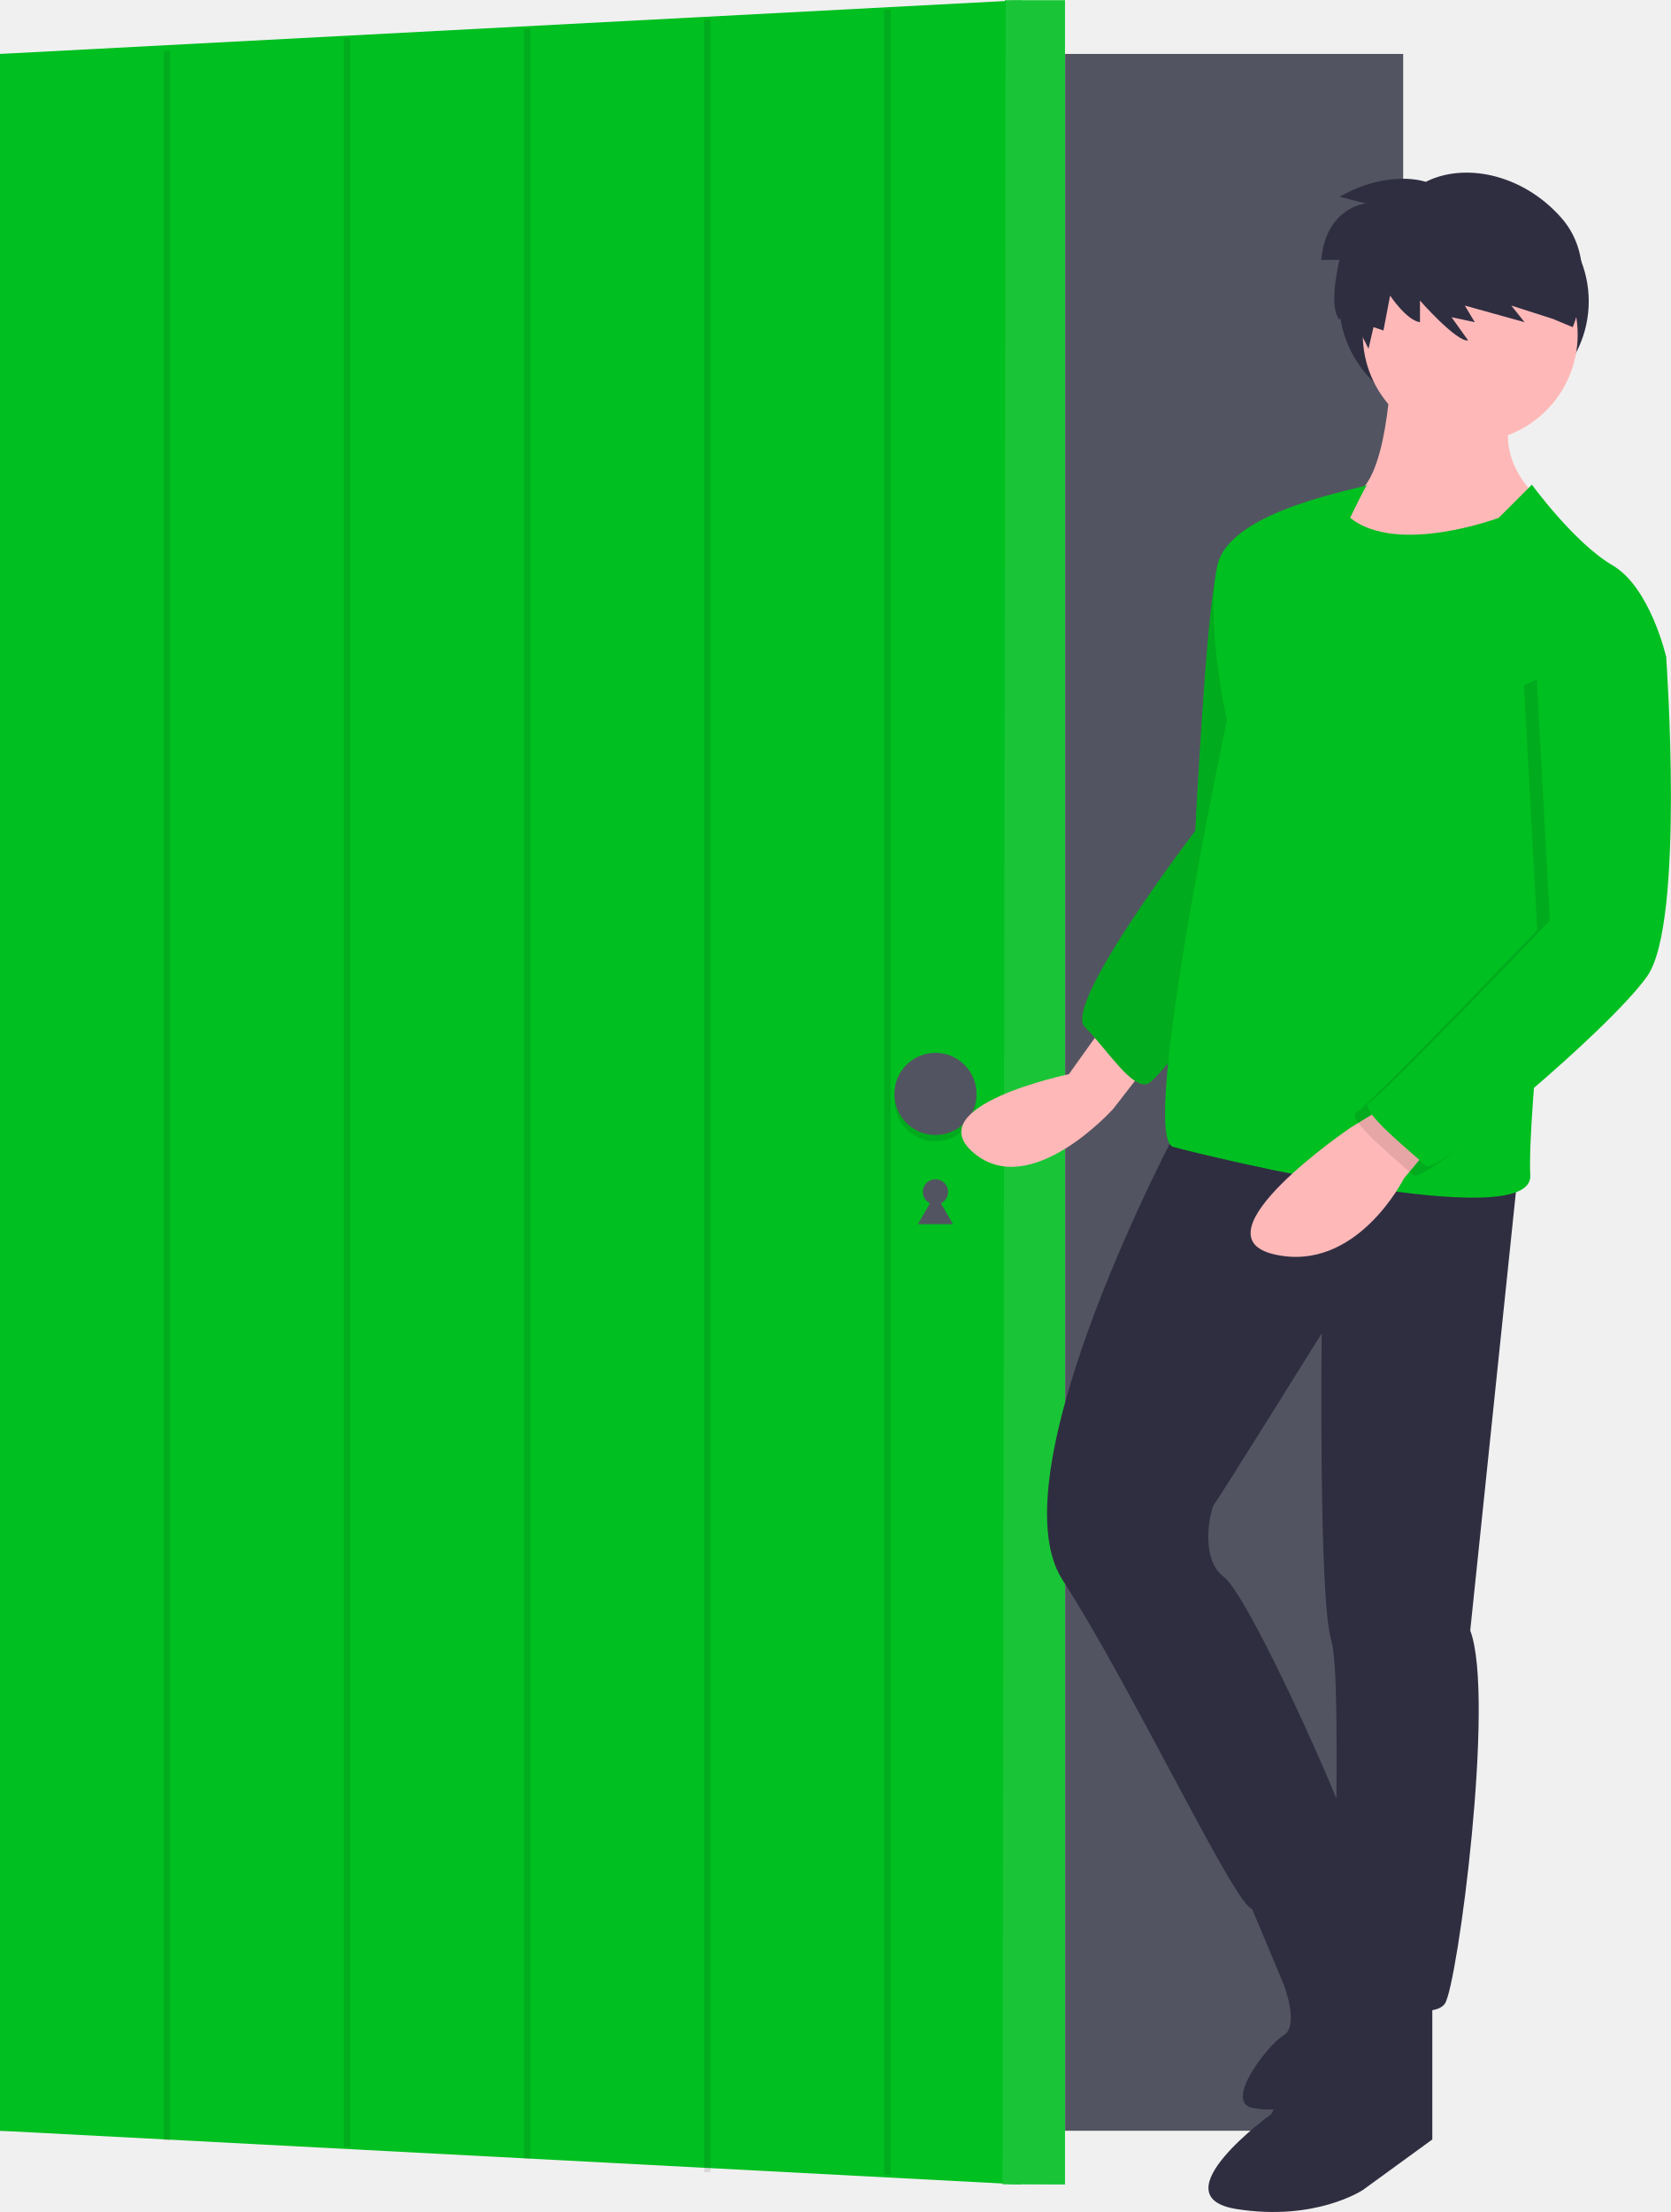
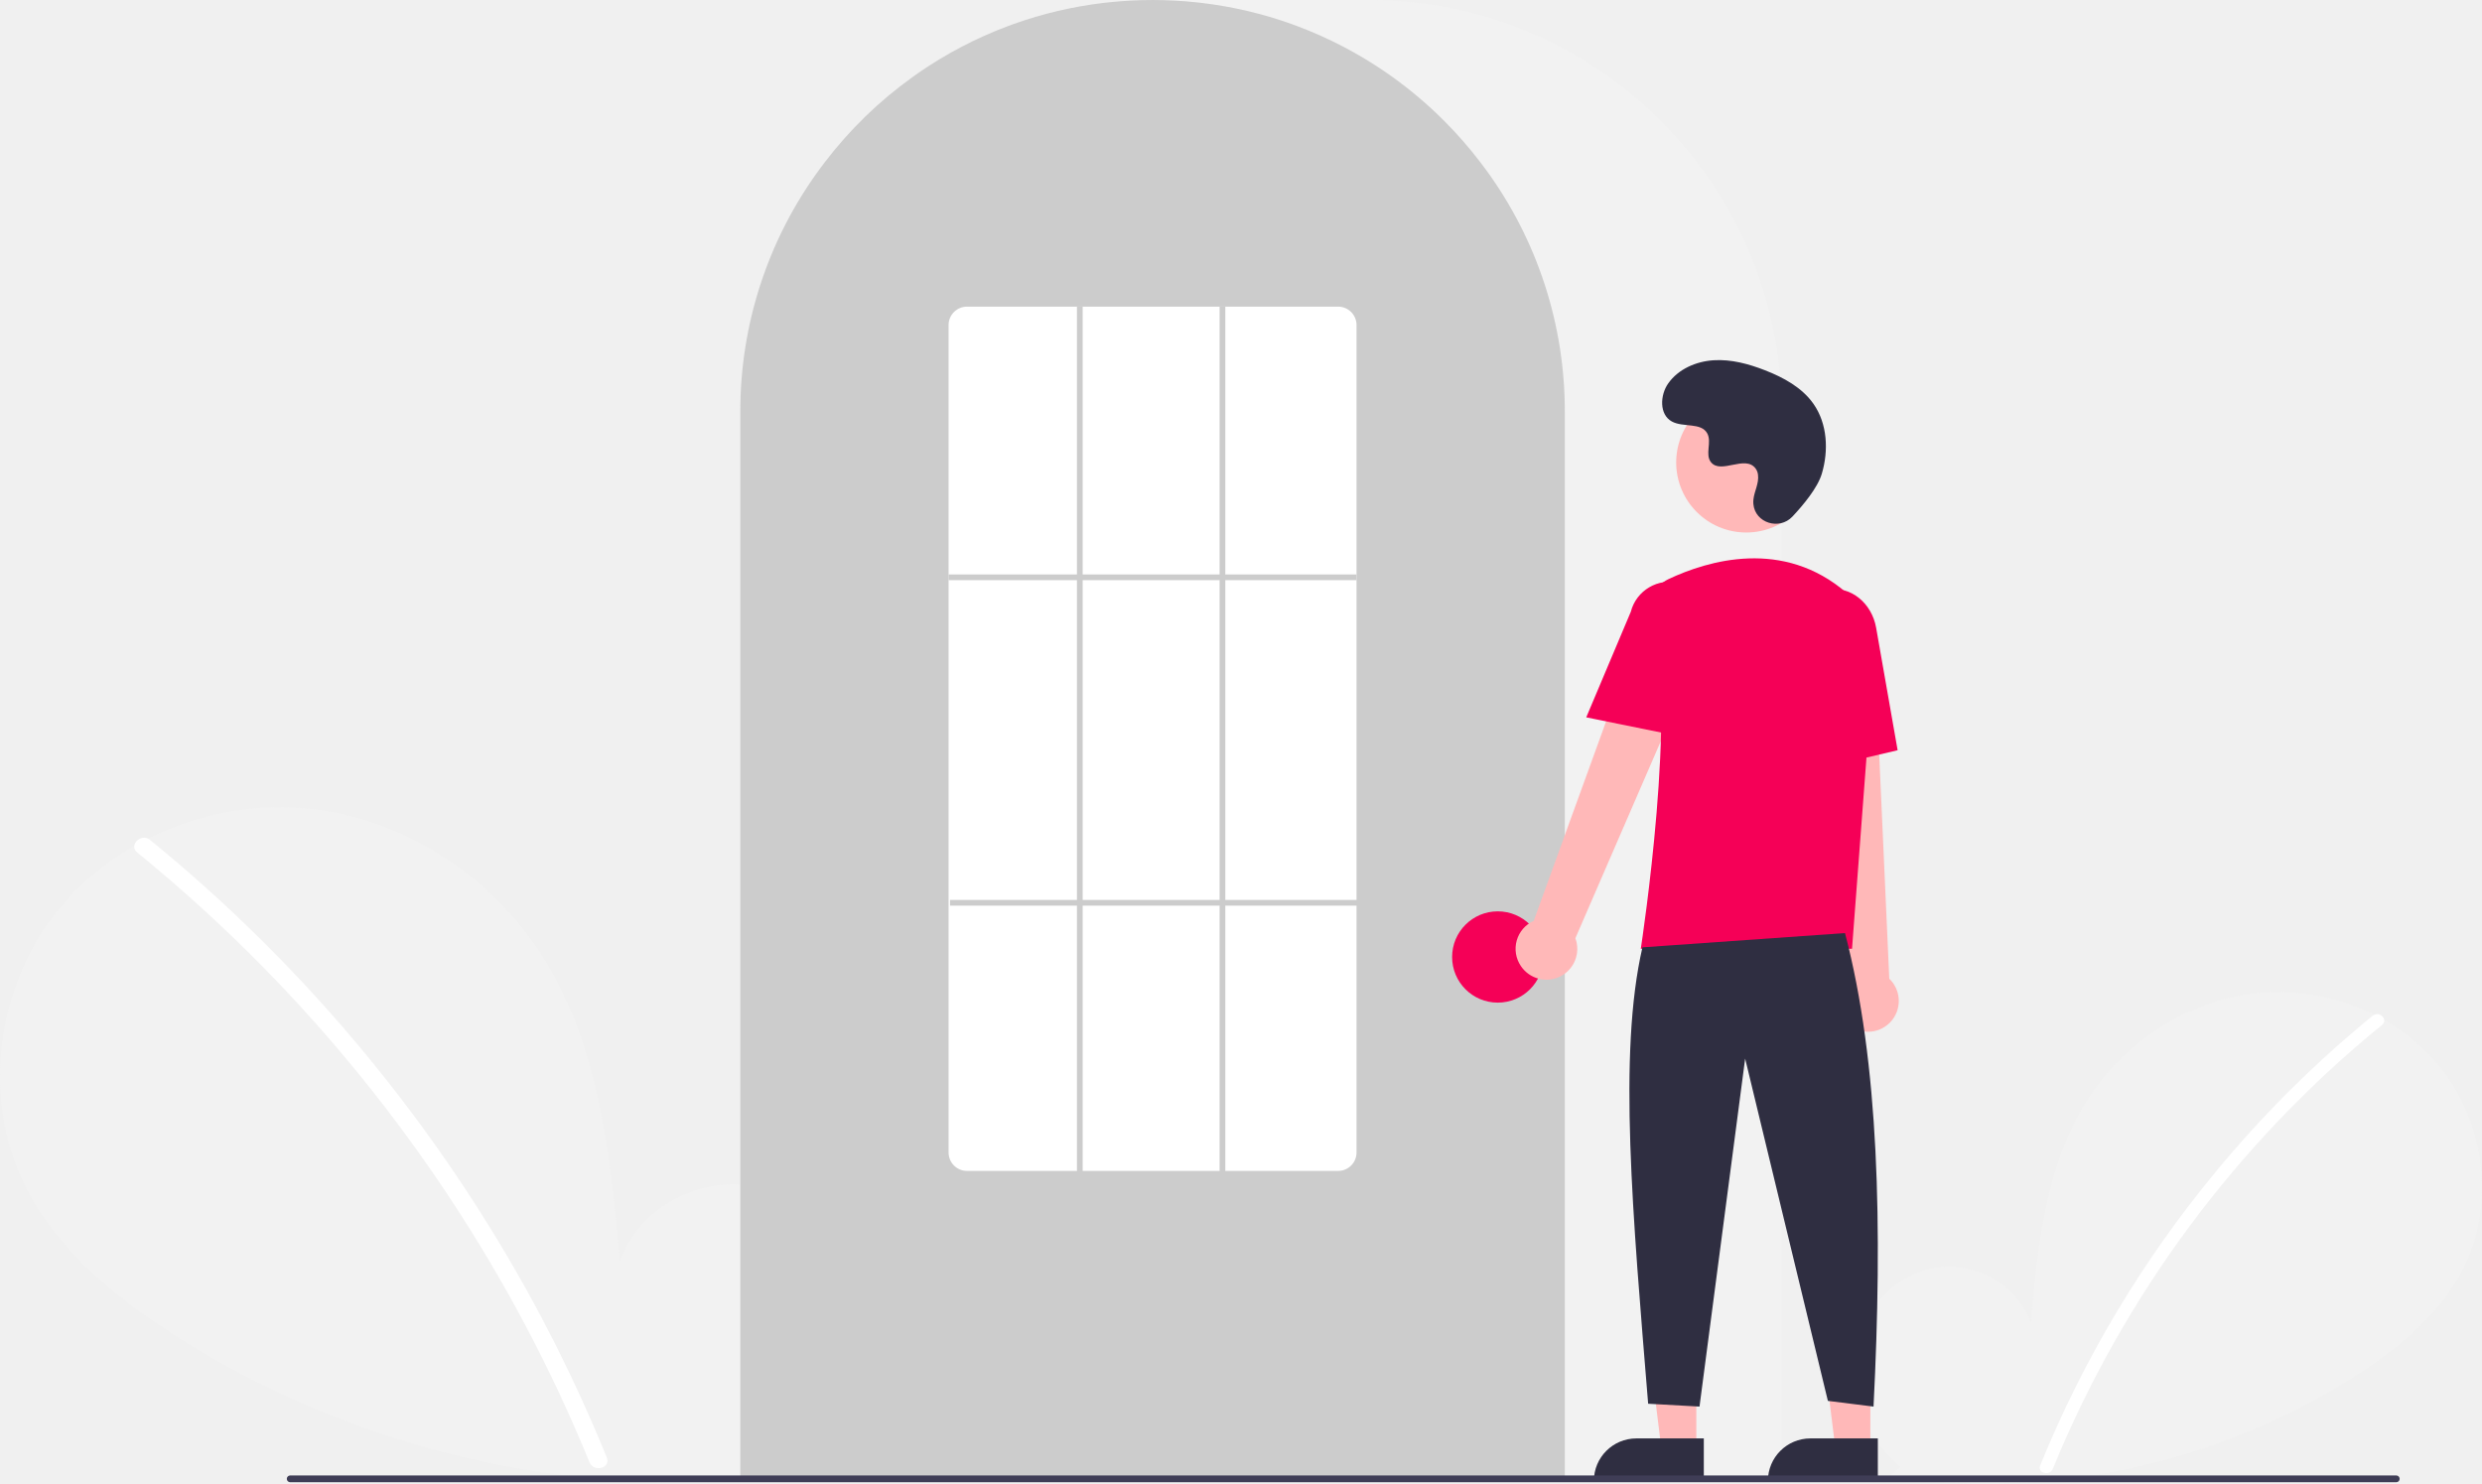
- <svg xmlns="http://www.w3.org/2000/svg" id="f080dbb7-9b2b-439b-a118-60b91c514f72" data-name="Layer 1" width="528.717" height="699.768" viewBox="0 0 528.717 699.768">
-   <rect y="17.063" width="444" height="657" fill="#535461" />
-   <polygon points="323 691.063 0 674.063 0 17.063 323 0.063 323 691.063" fill="#00bf20" />
-   <circle cx="296" cy="377.063" r="4" fill="#535461" />
-   <polygon points="296 377.66 298.773 382.463 301.545 387.265 296 387.265 290.455 387.265 293.227 382.463 296 377.66" fill="#535461" />
-   <polygon points="337 691.063 317.217 691 318 0.063 337 0.063 337 691.063" fill="#00bf20" />
-   <g opacity="0.1">
-     <polygon points="337.217 691 317.217 691 318.217 0 337.217 0 337.217 691" fill="#fff" />
-   </g>
-   <circle cx="296" cy="348.063" r="13" opacity="0.1" />
-   <circle cx="296" cy="346.063" r="13" fill="#535461" />
-   <line x1="52.819" y1="16.108" x2="52.819" y2="677.156" fill="none" stroke="#000" stroke-miterlimit="10" stroke-width="2" opacity="0.1" />
-   <line x1="109.819" y1="12.108" x2="109.819" y2="679.156" fill="none" stroke="#000" stroke-miterlimit="10" stroke-width="2" opacity="0.1" />
-   <line x1="166.819" y1="9.108" x2="166.819" y2="683" fill="none" stroke="#000" stroke-miterlimit="10" stroke-width="2" opacity="0.1" />
-   <line x1="223.819" y1="6.108" x2="223.819" y2="687.156" fill="none" stroke="#000" stroke-miterlimit="10" stroke-width="2" opacity="0.1" />
-   <line x1="280.819" y1="3.108" x2="280.819" y2="688" fill="none" stroke="#000" stroke-miterlimit="10" stroke-width="2" opacity="0.1" />
-   <ellipse cx="463.217" cy="95.323" rx="39.5" ry="37" fill="#2f2e41" />
-   <path d="M683.859,425.939l-10,14s-48,10-30,25,44-14,44-14l14-18Z" transform="translate(-335.6414 -100.1161)" fill="#ffb8b8" />
-   <path d="M735.859,266.939s-13,0-16,18-6,78-6,78-42,55-35,62,15,20,20,18,48-61,48-61Z" transform="translate(-335.6414 -100.1161)" fill="#00bf20" />
-   <path d="M735.859,266.939s-13,0-16,18-6,78-6,78-42,55-35,62,15,20,20,18,48-61,48-61Z" transform="translate(-335.6414 -100.1161)" opacity="0.1" />
-   <path d="M775.859,215.939s-1,39-13,41-8,15-8,15,39,23,65,0l5-12s-18-13-10-31Z" transform="translate(-335.6414 -100.1161)" fill="#ffb8b8" />
-   <path d="M708.859,455.939s-59,110-37,144,55,104,60,104,33-14,31-23-32-76-40-82-4-22-3-23,34-54,34-54-1,84,3,97-1,106,4,110,28,11,32,5,16-97,8-118l15-144Z" transform="translate(-335.6414 -100.1161)" fill="#2f2e41" />
-   <path d="M762.859,722.939l-25,46s-36,26-11,30,40-6,40-6l22-16v-46Z" transform="translate(-335.6414 -100.1161)" fill="#2f2e41" />
-   <path d="M728.859,696.939l13,31s5,13,0,16-19,21-10,23a29.3,29.3,0,0,0,5.495.546,55.566,55.566,0,0,0,40.398-16.439l8.107-8.107s-27.77-63.948-27.385-63.474S728.859,696.939,728.859,696.939Z" transform="translate(-335.6414 -100.1161)" fill="#2f2e41" />
-   <circle cx="465.217" cy="105.823" r="34" fill="#ffb8b8" />
-   <path d="M820.359,253.439l-10.5,10.5s-32,12-47,0c0,0,5.5-11.5,5.5-10.5s-43.5,7.5-47.5,25.5,3,49,3,49-28,132-17,135,114,28,113,9,8-97,8-97l35-67s-5-22-17-29S820.359,253.439,820.359,253.439Z" transform="translate(-335.6414 -100.1161)" fill="#00bf20" />
-   <path d="M775.859,448.939l-13,8s-50,34-24,40,41-24,41-24l10-12Z" transform="translate(-335.6414 -100.1161)" fill="#ffb8b8" />
-   <path d="M849.859,301.939l9,9s6,84-6,101-67,63-70,60-22-18-18-20,57.183-57.569,57.183-57.569l-4.183-77.431Z" transform="translate(-335.6414 -100.1161)" opacity="0.1" />
-   <path d="M853.859,298.939l9,9s6,84-6,101-67,63-70,60-22-18-18-20,57.183-57.569,57.183-57.569l-4.183-77.431Z" transform="translate(-335.6414 -100.1161)" fill="#00bf20" />
-   <path d="M786.797,157.645s-11.557-4.203-27.318,4.728l8.405,2.101s-12.608,1.051-14.184,17.862h5.779s-3.677,14.71,0,18.912l2.364-4.465,6.829,13.659,1.576-6.829,3.152,1.051,2.101-11.032s5.253,7.88,9.456,8.405V195.207s11.557,13.134,15.235,12.608l-5.253-7.355,7.355,1.576-3.152-5.253,18.912,5.253-4.203-5.253,13.134,4.203,6.304,2.627s8.931-20.488-3.677-34.673S798.617,151.603,786.797,157.645Z" transform="translate(-335.6414 -100.1161)" fill="#2f2e41" />
+ <svg xmlns="http://www.w3.org/2000/svg" data-name="Layer 1" width="870" height="520.139" viewBox="0 0 870 520.139">
+   <path d="M831.092,704.187c-11.138-9.412-17.904-24.28-16.13-38.754s12.764-27.78,27.018-30.854,30.504,5.435,34.834,19.359c2.383-26.846,5.129-54.818,19.402-77.68,12.924-20.701,35.309-35.514,59.569-38.164s49.803,7.359,64.933,26.507,18.835,46.985,8.238,68.969c-7.806,16.195-22.188,28.247-37.257,38.052a240.452,240.452,0,0,1-164.454,35.977Z" transform="translate(-165 -189.9307)" fill="#f2f2f2" />
+   <path d="M996.728,546.01a393.414,393.414,0,0,0-54.826,54.442,394.561,394.561,0,0,0-61.752,103.194c-1.112,2.725,3.313,3.911,4.412,1.216A392.342,392.342,0,0,1,999.963,549.245c2.284-1.86-.97-5.08-3.236-3.236Z" transform="translate(-165 -189.9307)" fill="#fff" />
+   <path d="M445.067,701.63c15.299-12.927,24.591-33.348,22.154-53.228s-17.531-38.156-37.11-42.377-41.897,7.464-47.844,26.59c-3.273-36.873-7.044-75.292-26.648-106.693-17.751-28.433-48.497-48.778-81.818-52.418s-68.404,10.107-89.185,36.407-25.869,64.535-11.315,94.729c10.722,22.243,30.475,38.797,51.172,52.264,66.03,42.965,147.939,60.884,225.877,49.415" transform="translate(-165 -189.9307)" fill="#f2f2f2" />
+   <path d="M217.567,484.373a540.355,540.355,0,0,1,75.304,74.777A548.076,548.076,0,0,1,352.257,647.04a545.835,545.835,0,0,1,25.43,53.846c1.527,3.743-4.55,5.372-6.06,1.671a536.36,536.36,0,0,0-49.009-92.727A539.734,539.734,0,0,0,256.889,528.632a538.441,538.441,0,0,0-43.766-39.815c-3.138-2.555,1.332-6.978,4.444-4.444Z" transform="translate(-165 -189.9307)" fill="#fff" />
+   <path d="M789.5,708.931h-365v-374.5c0-79.678,64.822-144.5,144.5-144.5h76c79.677,0,144.5,64.822,144.5,144.5Z" transform="translate(-165 -189.9307)" fill="#f2f2f2" />
+   <path d="M713.5,708.931h-289v-374.5a143.382,143.382,0,0,1,27.596-84.944c.664-.905,1.326-1.798,2.009-2.681a144.466,144.466,0,0,1,30.754-29.851c.66-.48,1.322-.952,1.994-1.423a144.16,144.16,0,0,1,31.472-16.459c.661-.25,1.334-.501,2.007-.742a144.02,144.02,0,0,1,31.108-7.336c.658-.09,1.333-.16,2.008-.23a146.288,146.288,0,0,1,31.105,0c.673.07,1.349.141,2.014.231a143.995,143.995,0,0,1,31.1,7.335c.673.241,1.346.492,2.009.743a143.799,143.799,0,0,1,31.106,16.216c.672.461,1.344.933,2.006,1.405a145.987,145.987,0,0,1,18.384,15.564,144.305,144.305,0,0,1,12.724,14.551c.681.88,1.343,1.773,2.005,2.677A143.382,143.382,0,0,1,713.5,334.431Z" transform="translate(-165 -189.9307)" fill="#ccc" />
+   <circle cx="525" cy="335.5" r="16" fill="#f50057" />
+   <polygon points="594.599 507.783 582.339 507.783 576.506 460.495 594.601 460.496 594.599 507.783" fill="#ffb8b8" />
+   <path d="M573.582,504.28h23.644a0,0,0,0,1,0,0v14.887a0,0,0,0,1,0,0H558.695a0,0,0,0,1,0,0v0a14.887,14.887,0,0,1,14.887-14.887Z" fill="#2f2e41" />
+   <polygon points="655.599 507.783 643.339 507.783 637.506 460.495 655.601 460.496 655.599 507.783" fill="#ffb8b8" />
+   <path d="M634.582,504.28h23.644a0,0,0,0,1,0,0v14.887a0,0,0,0,1,0,0H619.695a0,0,0,0,1,0,0v0a14.887,14.887,0,0,1,14.887-14.887Z" fill="#2f2e41" />
+   <path d="M698.098,528.6a10.743,10.743,0,0,1,4.511-15.843l41.676-114.867L764.791,409.082,717.206,518.853a10.801,10.801,0,0,1-19.109,9.748Z" transform="translate(-165 -189.9307)" fill="#ffb8b8" />
+   <path d="M814.336,550.184a10.743,10.743,0,0,1-2.893-16.217L798.533,412.458l23.338,1.066L827.236,533.045a10.801,10.801,0,0,1-12.9,17.139Z" transform="translate(-165 -189.9307)" fill="#ffb8b8" />
+   <circle cx="612.106" cy="162.123" r="24.561" fill="#ffb8b8" />
+   <path d="M814.18,522.549H740.133l.089-.576c.133-.861,13.197-86.439,3.562-114.436a11.813,11.813,0,0,1,6.069-14.584h0c13.772-6.485,40.208-14.471,62.52,4.909a28.234,28.234,0,0,1,9.459,23.396Z" transform="translate(-165 -189.9307)" fill="#f50057" />
+   <path d="M754.354,448.181,721.018,441.418l15.626-37.03a13.997,13.997,0,0,1,27.106,6.998Z" transform="translate(-165 -189.9307)" fill="#f50057" />
+   <path d="M797.05,460.739l-2.004-45.941c-1.52-8.636,3.424-16.8,11.027-18.135,7.605-1.33,15.032,4.66,16.558,13.36l7.533,42.928Z" transform="translate(-165 -189.9307)" fill="#f50057" />
+   <path d="M811.716,517.049c11.915,45.377,13.214,103.069,10,166l-16-2-29-120-16,122-18-1c-5.377-66.03-10.613-122.715-2-160Z" transform="translate(-165 -189.9307)" fill="#2f2e41" />
+   <path d="M793.289,371.035c-4.582,4.881-13.091,2.261-13.688-4.407a8.055,8.055,0,0,1,.01-1.556c.308-2.954,2.015-5.635,1.606-8.754a4.59,4.59,0,0,0-.84-2.149c-3.651-4.889-12.222,2.187-15.668-2.239-2.113-2.714.371-6.987-1.251-10.021-2.14-4.004-8.479-2.029-12.454-4.221-4.423-2.439-4.158-9.225-1.247-13.353,3.551-5.034,9.776-7.72,15.923-8.107s12.253,1.275,17.992,3.511c6.521,2.541,12.988,6.054,17.001,11.788,4.88,6.973,5.35,16.348,2.909,24.502C802.098,360.99,797.031,367.049,793.289,371.035Z" transform="translate(-165 -189.9307)" fill="#2f2e41" />
+   <path d="M1004.982,709.574h-738.294a1.191,1.191,0,0,1,0-2.381h738.294a1.191,1.191,0,0,1,0,2.381Z" transform="translate(-165 -189.9307)" fill="#3f3d56" />
+   <path d="M634,600.431H504a6.465,6.465,0,0,1-6.5-6.415V303.846a6.465,6.465,0,0,1,6.5-6.415H634a6.465,6.465,0,0,1,6.5,6.415V594.015A6.465,6.465,0,0,1,634,600.431Z" transform="translate(-165 -189.9307)" fill="#fff" />
+   <rect x="332.5" y="201.39" width="143" height="2" fill="#ccc" />
+   <rect x="333" y="315.5" width="143" height="2" fill="#ccc" />
+   <rect x="377.5" y="107.5" width="2" height="304" fill="#ccc" />
+   <rect x="427.5" y="107.5" width="2" height="304" fill="#ccc" />
</svg>
